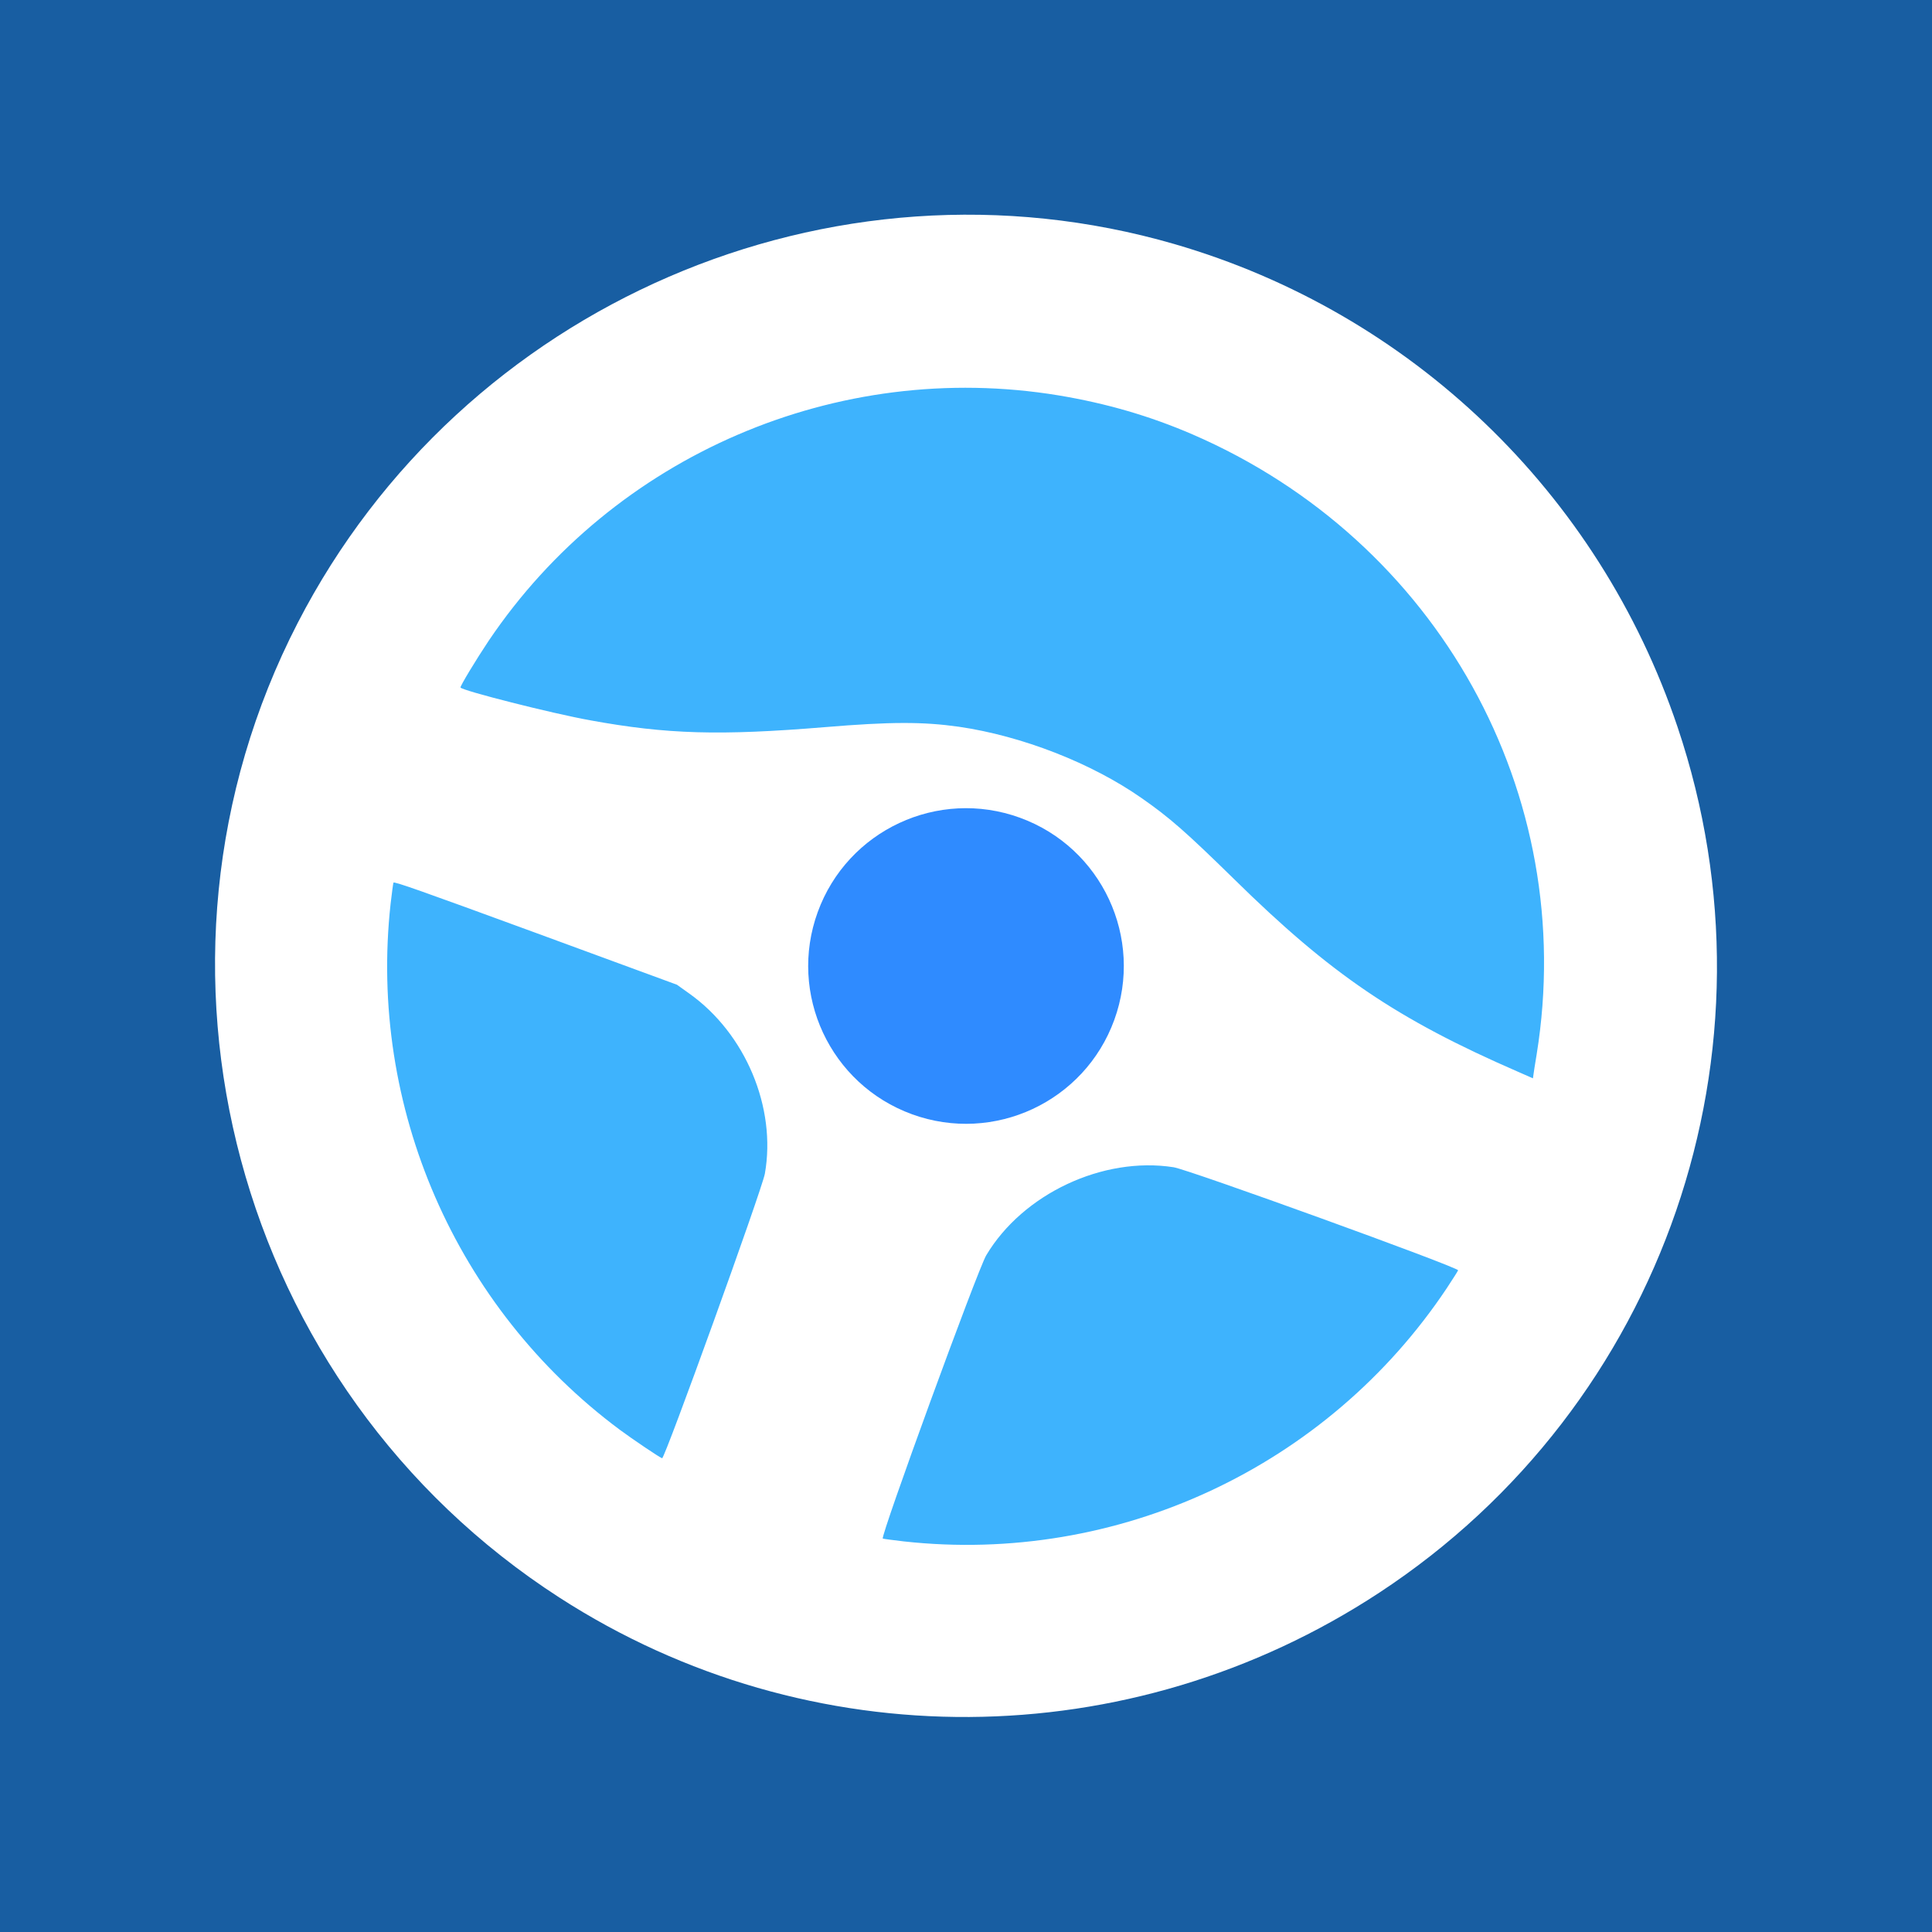
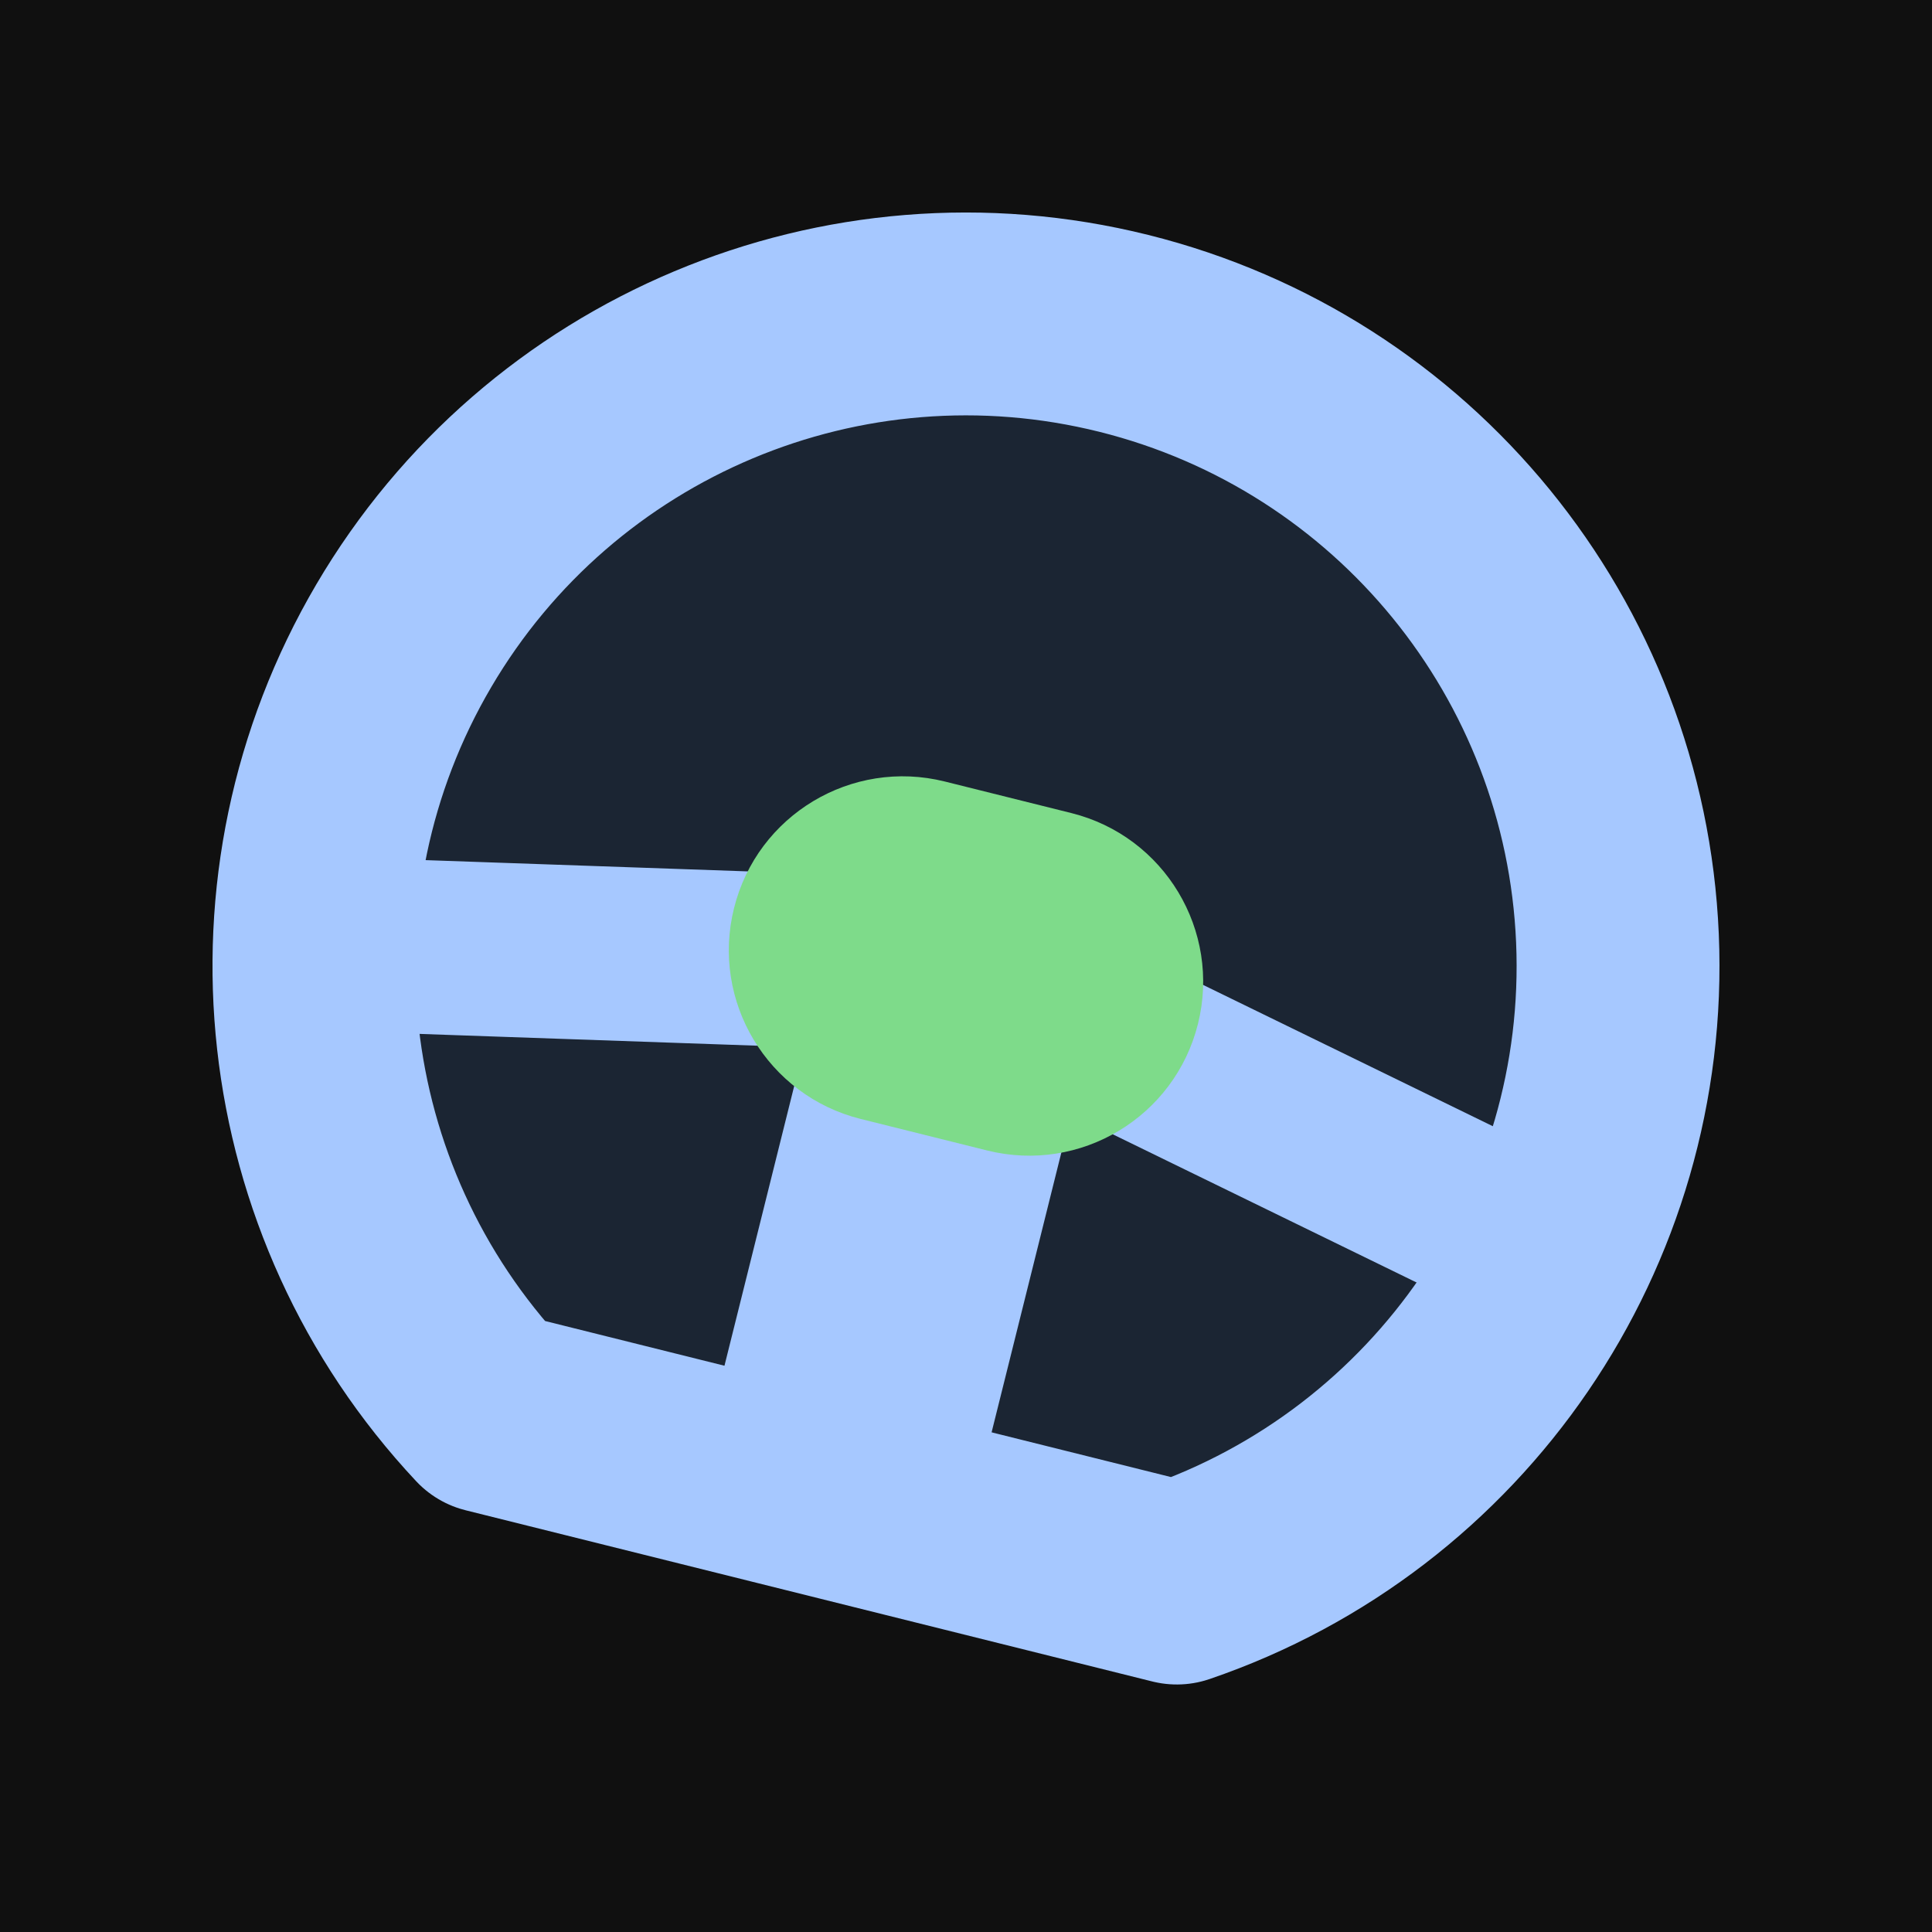
<svg xmlns="http://www.w3.org/2000/svg" width="512" height="512" viewBox="18 18 72 72">
-   <rect x="18" y="18" width="72" height="72" fill="#185EA2" />
-   <g transform="rotate(20 54 54)">
-     <circle cx="54" cy="54" r="21.84" fill="#3EB3FD" />
-     <path transform="translate(26.0 82.0) scale(0.0056 -0.0056)" d="M4660 9989 c-2371 -159 -4318 -1998 -4620 -4364 -324 -2539 1352 -4930 3855 -5500 1926 -439 3928 303 5116 1897 1355 1817 1312 4319 -106 6093 -1026 1285 -2609 1983 -4245 1874z m545 -1149 c1778 -105 3236 -1370 3565 -3095 11 -60 23 -121 26 -133 l5 -24 -108 7 c-879 54 -1391 183 -2213 558 -410 186 -543 238 -765 297 -394 105 -889 116 -1304 30 -236 -50 -437 -123 -836 -307 -639 -294 -973 -405 -1485 -492 -255 -44 -869 -106 -885 -90 -6 7 34 210 70 357 360 1445 1538 2555 3005 2831 316 59 617 79 925 61z m-74 -2925 c175 -19 383 -128 528 -277 425 -434 320 -1140 -214 -1443 -502 -285 -1145 -26 -1326 534 -154 480 124 998 621 1156 125 39 227 47 391 30z m-1799 -1717 c443 -122 806 -515 883 -955 18 -105 23 -2013 5 -2013 -21 0 -229 52 -330 82 -1304 390 -2308 1447 -2630 2768 -16 68 -30 130 -30 138 0 10 182 12 1003 10 l1002 -3 97 -27z m5438 19 c0 -7 -14 -69 -30 -137 -339 -1391 -1429 -2481 -2820 -2820 -68 -16 -130 -30 -137 -30 -21 0 -19 1898 2 2007 89 467 504 885 971 977 98 20 2014 23 2014 3z" fill="#FFFFFF" />
-     <circle cx="54" cy="54" r="5.88" fill="#2F8BFF" />
+   <rect x="18" y="18" width="72" height="72" fill="#101010" />
+   <g transform="translate(54 54) scale(1.08) rotate(14) translate(-54 -54)">
+     <path d="M42.71,69.90A19.5,19.5 0 1,1 65.29,69.90Z" fill="#1B2533" />
+     <path d="M54,54L32.97,58.47" stroke="#A6C8FF" stroke-width="6" stroke-linecap="round" />
+     <path d="M54,54L75.03,58.47" stroke="#A6C8FF" stroke-width="6" stroke-linecap="round" />
+     <path d="M54,54L54.00,70.65" stroke="#A6C8FF" stroke-width="9.5" stroke-linecap="round" />
+     <path d="M41.79,72.90A22.5,22.5 0 1,1 66.21,72.90Z" fill="none" stroke="#A6C8FF" stroke-width="7" stroke-linejoin="round" />
+     <path d="M51.75,48.00h4.50a6.0,6.0 0 0,1 0,12h-4.50a6.0,6.0 0 0,1 0,-12z" fill="#7EDB8A" />
  </g>
</svg>
